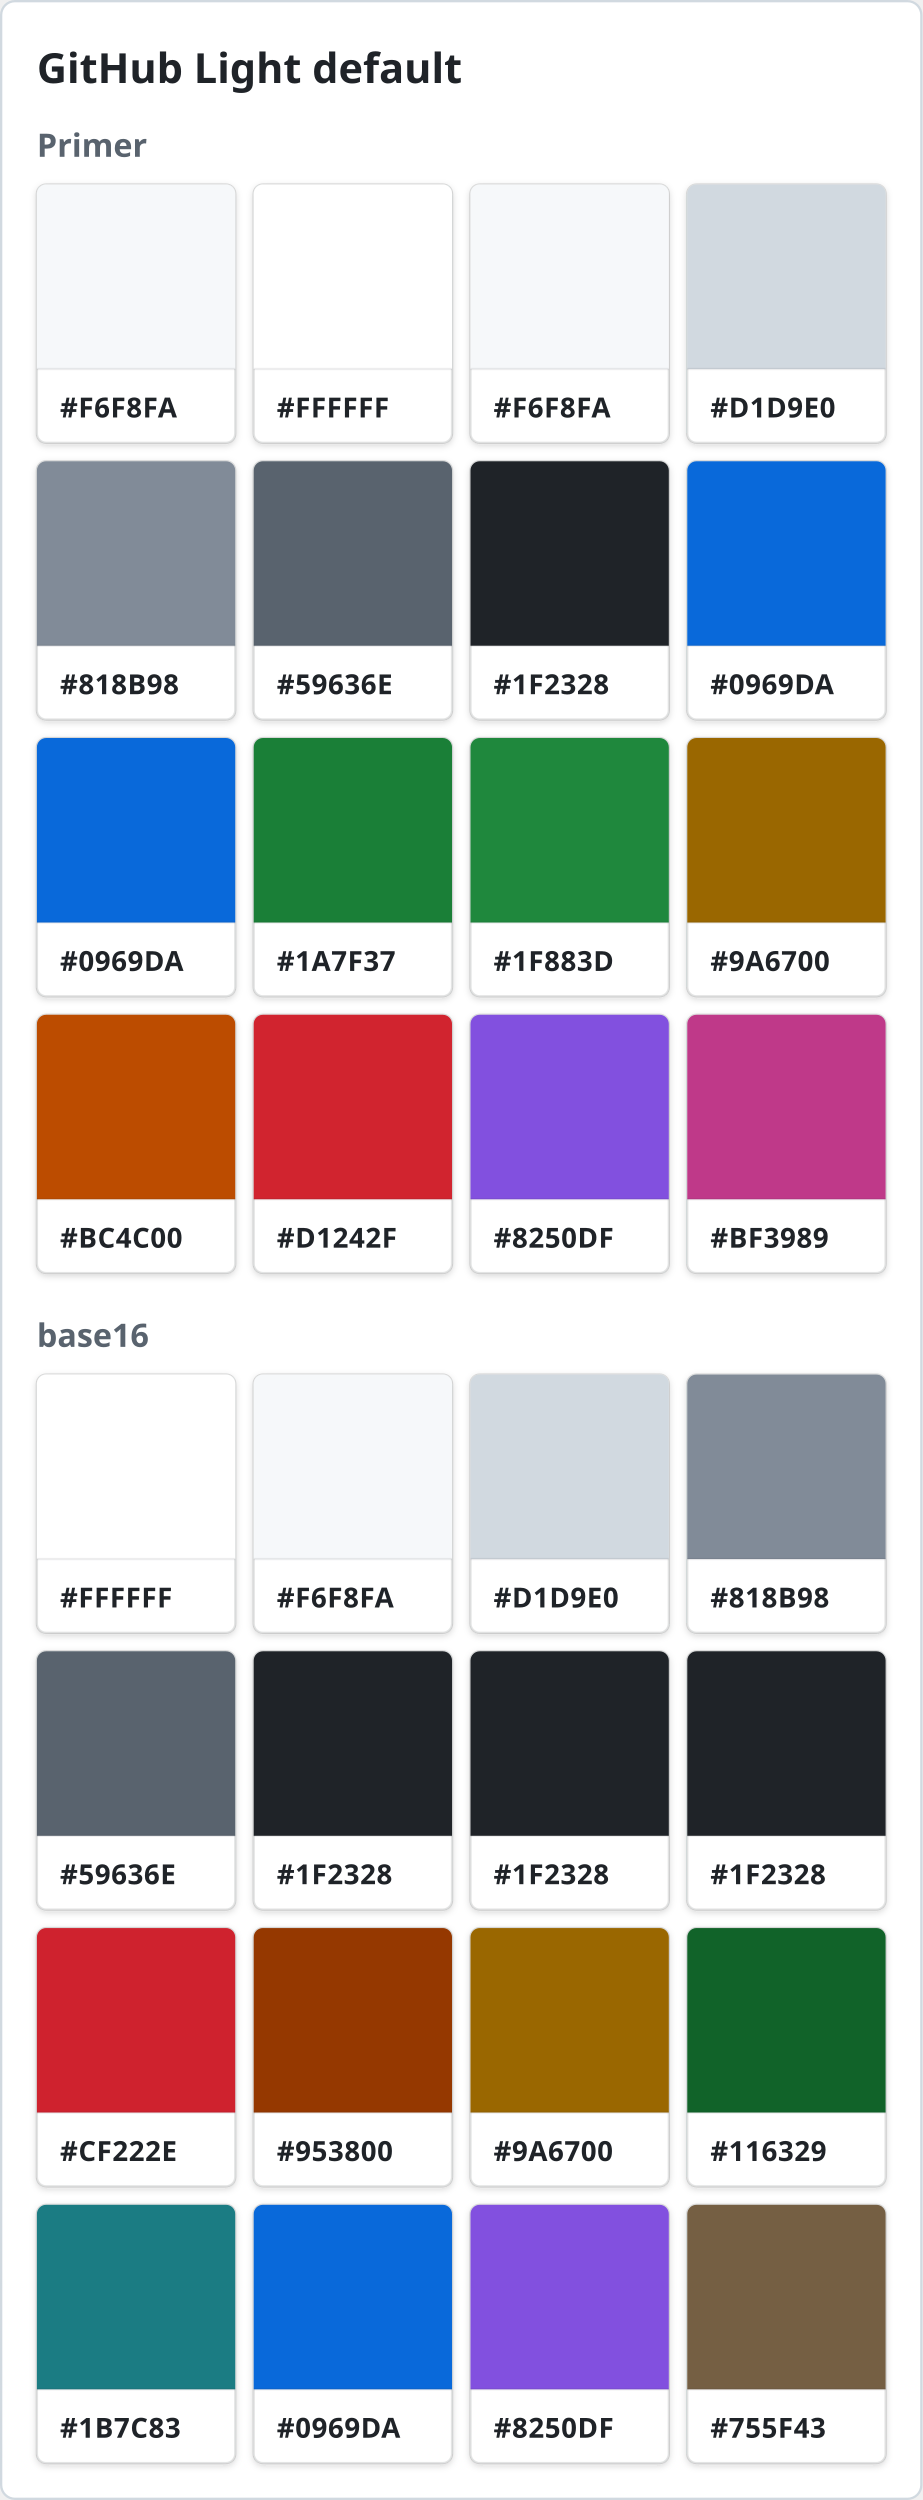
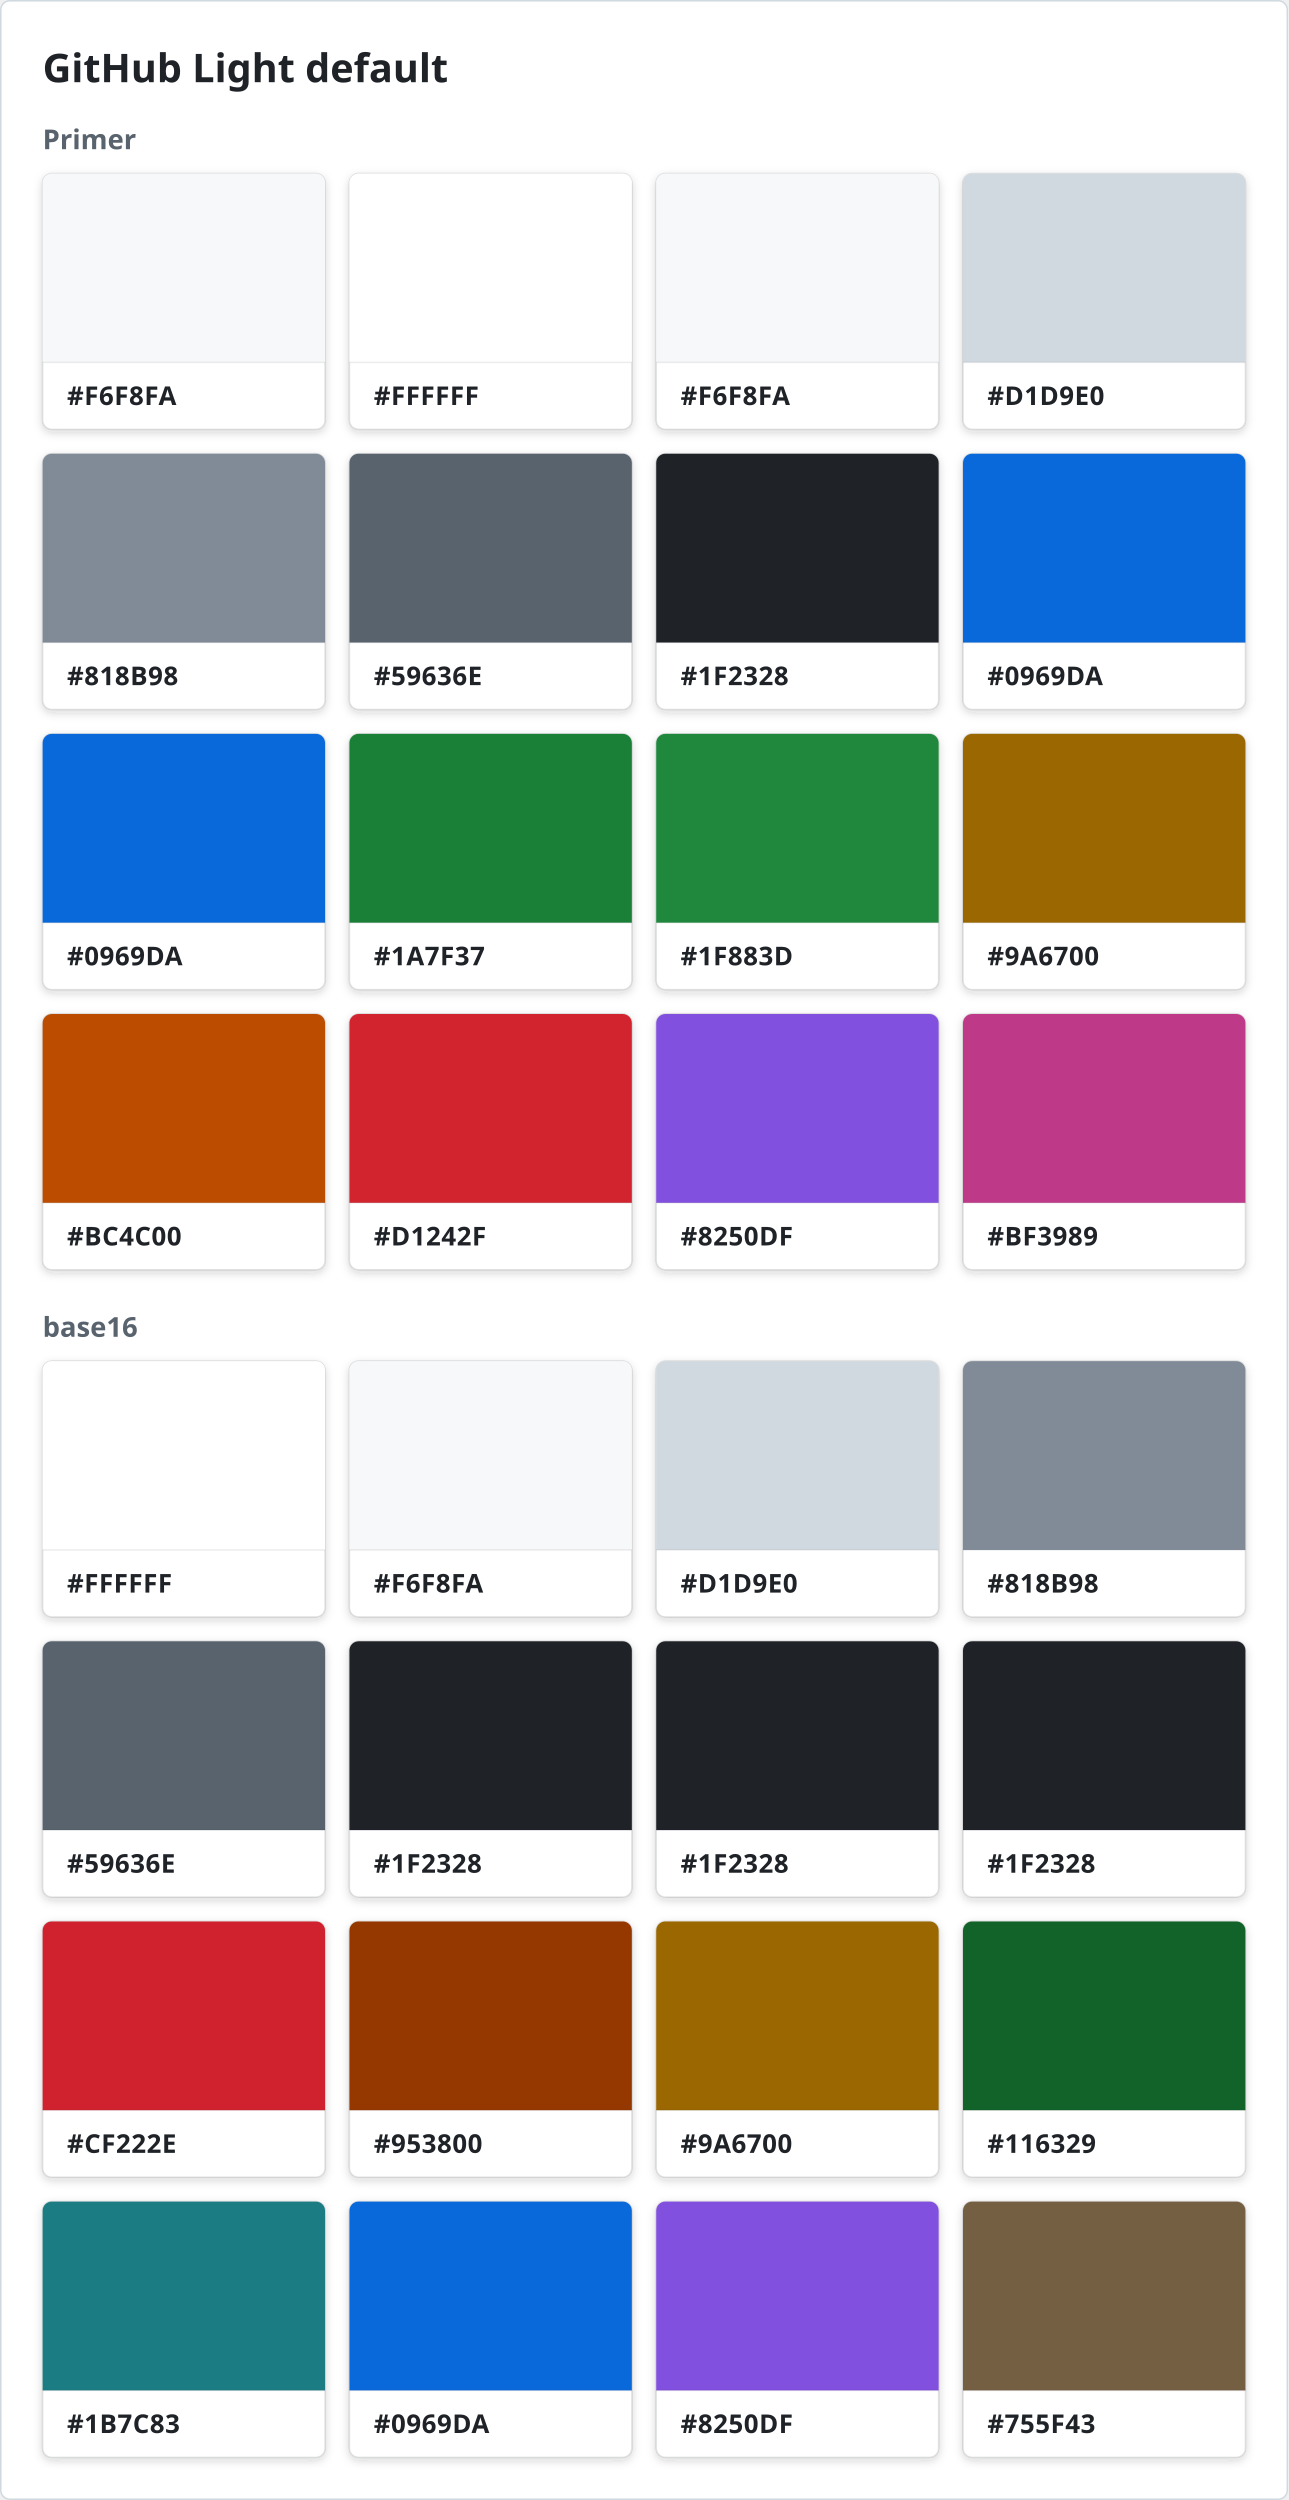
- <svg xmlns="http://www.w3.org/2000/svg" width="400" height="1084" viewBox="0 0 400 1084" role="img" aria-label="GitHub Light default palette">
+ <svg xmlns="http://www.w3.org/2000/svg" width="846" height="1642" viewBox="0 0 846 1642" role="img" aria-label="GitHub Light default palette">
  <defs>
    <filter id="lift" x="-10%" y="-10%" width="120%" height="125%">
-       <feDropShadow dx="0" dy="1" stdDeviation="1.5" flood-color="#1f2328" flood-opacity="0.18" />
+       <feDropShadow dx="0" dy="2" stdDeviation="3" flood-color="#1f2328" flood-opacity="0.18" />
    </filter>
  </defs>
  <style>
  text { font-family: -apple-system, BlinkMacSystemFont, 'Segoe UI', 'Noto Sans', Helvetica, Arial, sans-serif; }
-   .title { font-size: 18px; font-weight: 600; fill: #1f2328; }
-   .heading { font-size: 14px; font-weight: 600; fill: #59636e; }
+   .title { font-size: 26px; font-weight: 600; fill: #1f2328; }
+   .heading { font-size: 18px; font-weight: 600; fill: #59636e; }
  .paper { fill: #ffffff; stroke: #1f23281f; filter: url(#lift); }
  .edge { stroke: #1f232814; }
-   .hex { font-size: 12px; font-weight: 700; fill: #1f2328; letter-spacing: 0.02em; }
+   .hex { font-size: 17px; font-weight: 700; fill: #1f2328; letter-spacing: 0.02em; }
</style>
-   <rect x="0.5" y="0.5" width="399" height="1083" rx="6" fill="#ffffff" stroke="#d1d9e0" />
-   <text class="title" x="16" y="36">GitHub Light default</text>
-   <text class="heading" x="16" y="68">Primer</text>
-   <rect x="16.0" y="80" width="86.0" height="112" rx="4" class="paper" />
-   <path d="M16.0 160.0V84A4 4 0 0 1 20.0 80H98.0A4 4 0 0 1 102.0 84V160.0Z" fill="#f6f8fa" />
-   <line x1="16.0" y1="160.0" x2="102.0" y2="160.0" class="edge" />
-   <text x="26.0" y="181.0" class="hex">#F6F8FA</text>
-   <rect x="110.0" y="80" width="86.0" height="112" rx="4" class="paper" />
-   <path d="M110.0 160.0V84A4 4 0 0 1 114.0 80H192.0A4 4 0 0 1 196.0 84V160.0Z" fill="#ffffff" />
-   <line x1="110.0" y1="160.0" x2="196.0" y2="160.0" class="edge" />
-   <text x="120.0" y="181.0" class="hex">#FFFFFF</text>
-   <rect x="204.0" y="80" width="86.0" height="112" rx="4" class="paper" />
-   <path d="M204.0 160.0V84A4 4 0 0 1 208.0 80H286.0A4 4 0 0 1 290.0 84V160.0Z" fill="#f6f8fa" />
-   <line x1="204.0" y1="160.0" x2="290.0" y2="160.0" class="edge" />
-   <text x="214.0" y="181.0" class="hex">#F6F8FA</text>
-   <rect x="298.0" y="80" width="86.0" height="112" rx="4" class="paper" />
-   <path d="M298.0 160.0V84A4 4 0 0 1 302.0 80H380.0A4 4 0 0 1 384.0 84V160.0Z" fill="#d1d9e0" />
-   <line x1="298.0" y1="160.0" x2="384.0" y2="160.0" class="edge" />
-   <text x="308.0" y="181.0" class="hex">#D1D9E0</text>
-   <rect x="16.0" y="200" width="86.0" height="112" rx="4" class="paper" />
-   <path d="M16.0 280.0V204A4 4 0 0 1 20.0 200H98.0A4 4 0 0 1 102.0 204V280.0Z" fill="#818b98" />
-   <line x1="16.0" y1="280.0" x2="102.0" y2="280.0" class="edge" />
-   <text x="26.0" y="301.0" class="hex">#818B98</text>
-   <rect x="110.0" y="200" width="86.0" height="112" rx="4" class="paper" />
-   <path d="M110.0 280.0V204A4 4 0 0 1 114.0 200H192.0A4 4 0 0 1 196.0 204V280.0Z" fill="#59636e" />
-   <line x1="110.0" y1="280.0" x2="196.0" y2="280.0" class="edge" />
-   <text x="120.0" y="301.0" class="hex">#59636E</text>
-   <rect x="204.0" y="200" width="86.0" height="112" rx="4" class="paper" />
-   <path d="M204.0 280.0V204A4 4 0 0 1 208.0 200H286.0A4 4 0 0 1 290.0 204V280.0Z" fill="#1f2328" />
-   <line x1="204.0" y1="280.0" x2="290.0" y2="280.0" class="edge" />
-   <text x="214.0" y="301.0" class="hex">#1F2328</text>
-   <rect x="298.0" y="200" width="86.0" height="112" rx="4" class="paper" />
-   <path d="M298.0 280.0V204A4 4 0 0 1 302.0 200H380.0A4 4 0 0 1 384.0 204V280.0Z" fill="#0969da" />
-   <line x1="298.0" y1="280.0" x2="384.0" y2="280.0" class="edge" />
-   <text x="308.0" y="301.0" class="hex">#0969DA</text>
-   <rect x="16.0" y="320" width="86.0" height="112" rx="4" class="paper" />
-   <path d="M16.0 400.0V324A4 4 0 0 1 20.0 320H98.0A4 4 0 0 1 102.0 324V400.0Z" fill="#0969da" />
-   <line x1="16.0" y1="400.0" x2="102.0" y2="400.0" class="edge" />
-   <text x="26.0" y="421.0" class="hex">#0969DA</text>
-   <rect x="110.0" y="320" width="86.0" height="112" rx="4" class="paper" />
-   <path d="M110.0 400.0V324A4 4 0 0 1 114.0 320H192.0A4 4 0 0 1 196.0 324V400.0Z" fill="#1a7f37" />
-   <line x1="110.0" y1="400.0" x2="196.0" y2="400.0" class="edge" />
-   <text x="120.0" y="421.0" class="hex">#1A7F37</text>
-   <rect x="204.0" y="320" width="86.0" height="112" rx="4" class="paper" />
-   <path d="M204.0 400.0V324A4 4 0 0 1 208.0 320H286.0A4 4 0 0 1 290.0 324V400.0Z" fill="#1f883d" />
-   <line x1="204.0" y1="400.0" x2="290.0" y2="400.0" class="edge" />
-   <text x="214.0" y="421.0" class="hex">#1F883D</text>
-   <rect x="298.0" y="320" width="86.0" height="112" rx="4" class="paper" />
-   <path d="M298.0 400.0V324A4 4 0 0 1 302.0 320H380.0A4 4 0 0 1 384.0 324V400.0Z" fill="#9a6700" />
-   <line x1="298.0" y1="400.0" x2="384.0" y2="400.0" class="edge" />
-   <text x="308.0" y="421.0" class="hex">#9A6700</text>
-   <rect x="16.0" y="440" width="86.0" height="112" rx="4" class="paper" />
-   <path d="M16.0 520.0V444A4 4 0 0 1 20.0 440H98.0A4 4 0 0 1 102.0 444V520.0Z" fill="#bc4c00" />
-   <line x1="16.0" y1="520.0" x2="102.0" y2="520.0" class="edge" />
-   <text x="26.0" y="541.0" class="hex">#BC4C00</text>
-   <rect x="110.0" y="440" width="86.0" height="112" rx="4" class="paper" />
-   <path d="M110.0 520.0V444A4 4 0 0 1 114.0 440H192.0A4 4 0 0 1 196.0 444V520.0Z" fill="#d1242f" />
-   <line x1="110.0" y1="520.0" x2="196.0" y2="520.0" class="edge" />
-   <text x="120.0" y="541.0" class="hex">#D1242F</text>
-   <rect x="204.0" y="440" width="86.0" height="112" rx="4" class="paper" />
-   <path d="M204.0 520.0V444A4 4 0 0 1 208.0 440H286.0A4 4 0 0 1 290.0 444V520.0Z" fill="#8250df" />
-   <line x1="204.0" y1="520.0" x2="290.0" y2="520.0" class="edge" />
-   <text x="214.0" y="541.0" class="hex">#8250DF</text>
-   <rect x="298.0" y="440" width="86.0" height="112" rx="4" class="paper" />
-   <path d="M298.0 520.0V444A4 4 0 0 1 302.0 440H380.0A4 4 0 0 1 384.0 444V520.0Z" fill="#bf3989" />
-   <line x1="298.0" y1="520.0" x2="384.0" y2="520.0" class="edge" />
-   <text x="308.0" y="541.0" class="hex">#BF3989</text>
-   <text class="heading" x="16" y="584">base16</text>
-   <rect x="16.0" y="596" width="86.0" height="112" rx="4" class="paper" />
-   <path d="M16.0 676.0V600A4 4 0 0 1 20.0 596H98.0A4 4 0 0 1 102.0 600V676.0Z" fill="#ffffff" />
-   <line x1="16.0" y1="676.0" x2="102.0" y2="676.0" class="edge" />
-   <text x="26.0" y="697.0" class="hex">#FFFFFF</text>
-   <rect x="110.0" y="596" width="86.0" height="112" rx="4" class="paper" />
-   <path d="M110.0 676.0V600A4 4 0 0 1 114.0 596H192.0A4 4 0 0 1 196.0 600V676.0Z" fill="#f6f8fa" />
-   <line x1="110.0" y1="676.0" x2="196.0" y2="676.0" class="edge" />
-   <text x="120.0" y="697.0" class="hex">#F6F8FA</text>
-   <rect x="204.0" y="596" width="86.0" height="112" rx="4" class="paper" />
-   <path d="M204.0 676.0V600A4 4 0 0 1 208.0 596H286.0A4 4 0 0 1 290.0 600V676.0Z" fill="#d1d9e0" />
-   <line x1="204.0" y1="676.0" x2="290.0" y2="676.0" class="edge" />
-   <text x="214.0" y="697.0" class="hex">#D1D9E0</text>
-   <rect x="298.0" y="596" width="86.0" height="112" rx="4" class="paper" />
-   <path d="M298.0 676.0V600A4 4 0 0 1 302.0 596H380.0A4 4 0 0 1 384.0 600V676.0Z" fill="#818b98" />
-   <line x1="298.0" y1="676.0" x2="384.0" y2="676.0" class="edge" />
-   <text x="308.0" y="697.0" class="hex">#818B98</text>
-   <rect x="16.0" y="716" width="86.0" height="112" rx="4" class="paper" />
-   <path d="M16.0 796.0V720A4 4 0 0 1 20.0 716H98.0A4 4 0 0 1 102.0 720V796.0Z" fill="#59636e" />
-   <line x1="16.0" y1="796.0" x2="102.0" y2="796.0" class="edge" />
-   <text x="26.0" y="817.0" class="hex">#59636E</text>
-   <rect x="110.0" y="716" width="86.0" height="112" rx="4" class="paper" />
-   <path d="M110.0 796.0V720A4 4 0 0 1 114.0 716H192.0A4 4 0 0 1 196.0 720V796.0Z" fill="#1f2328" />
-   <line x1="110.0" y1="796.0" x2="196.0" y2="796.0" class="edge" />
-   <text x="120.0" y="817.0" class="hex">#1F2328</text>
-   <rect x="204.0" y="716" width="86.0" height="112" rx="4" class="paper" />
-   <path d="M204.0 796.0V720A4 4 0 0 1 208.0 716H286.0A4 4 0 0 1 290.0 720V796.0Z" fill="#1f2328" />
-   <line x1="204.0" y1="796.0" x2="290.0" y2="796.0" class="edge" />
-   <text x="214.0" y="817.0" class="hex">#1F2328</text>
-   <rect x="298.0" y="716" width="86.0" height="112" rx="4" class="paper" />
-   <path d="M298.0 796.0V720A4 4 0 0 1 302.0 716H380.0A4 4 0 0 1 384.0 720V796.0Z" fill="#1f2328" />
-   <line x1="298.0" y1="796.0" x2="384.0" y2="796.0" class="edge" />
-   <text x="308.0" y="817.0" class="hex">#1F2328</text>
-   <rect x="16.0" y="836" width="86.0" height="112" rx="4" class="paper" />
-   <path d="M16.0 916.0V840A4 4 0 0 1 20.0 836H98.0A4 4 0 0 1 102.0 840V916.0Z" fill="#cf222e" />
-   <line x1="16.0" y1="916.0" x2="102.0" y2="916.0" class="edge" />
-   <text x="26.0" y="937.0" class="hex">#CF222E</text>
-   <rect x="110.0" y="836" width="86.0" height="112" rx="4" class="paper" />
-   <path d="M110.0 916.0V840A4 4 0 0 1 114.0 836H192.0A4 4 0 0 1 196.0 840V916.0Z" fill="#953800" />
-   <line x1="110.0" y1="916.0" x2="196.0" y2="916.0" class="edge" />
-   <text x="120.0" y="937.0" class="hex">#953800</text>
-   <rect x="204.0" y="836" width="86.0" height="112" rx="4" class="paper" />
-   <path d="M204.0 916.0V840A4 4 0 0 1 208.0 836H286.0A4 4 0 0 1 290.0 840V916.0Z" fill="#9a6700" />
-   <line x1="204.0" y1="916.0" x2="290.0" y2="916.0" class="edge" />
-   <text x="214.0" y="937.0" class="hex">#9A6700</text>
-   <rect x="298.0" y="836" width="86.0" height="112" rx="4" class="paper" />
-   <path d="M298.0 916.0V840A4 4 0 0 1 302.0 836H380.0A4 4 0 0 1 384.0 840V916.0Z" fill="#116329" />
-   <line x1="298.0" y1="916.0" x2="384.0" y2="916.0" class="edge" />
-   <text x="308.0" y="937.0" class="hex">#116329</text>
-   <rect x="16.0" y="956" width="86.0" height="112" rx="4" class="paper" />
-   <path d="M16.0 1036.0V960A4 4 0 0 1 20.0 956H98.0A4 4 0 0 1 102.0 960V1036.0Z" fill="#1b7c83" />
-   <line x1="16.0" y1="1036.0" x2="102.0" y2="1036.0" class="edge" />
-   <text x="26.0" y="1057.0" class="hex">#1B7C83</text>
-   <rect x="110.0" y="956" width="86.0" height="112" rx="4" class="paper" />
-   <path d="M110.0 1036.0V960A4 4 0 0 1 114.0 956H192.0A4 4 0 0 1 196.0 960V1036.0Z" fill="#0969da" />
-   <line x1="110.0" y1="1036.0" x2="196.0" y2="1036.0" class="edge" />
-   <text x="120.0" y="1057.0" class="hex">#0969DA</text>
-   <rect x="204.0" y="956" width="86.0" height="112" rx="4" class="paper" />
-   <path d="M204.0 1036.0V960A4 4 0 0 1 208.0 956H286.0A4 4 0 0 1 290.0 960V1036.0Z" fill="#8250df" />
-   <line x1="204.0" y1="1036.0" x2="290.0" y2="1036.0" class="edge" />
-   <text x="214.0" y="1057.0" class="hex">#8250DF</text>
-   <rect x="298.0" y="956" width="86.0" height="112" rx="4" class="paper" />
-   <path d="M298.0 1036.0V960A4 4 0 0 1 302.0 956H380.0A4 4 0 0 1 384.0 960V1036.0Z" fill="#755f43" />
-   <line x1="298.0" y1="1036.0" x2="384.0" y2="1036.0" class="edge" />
-   <text x="308.0" y="1057.0" class="hex">#755F43</text>
+   <rect x="0.5" y="0.5" width="845" height="1641" rx="6" fill="#ffffff" stroke="#d1d9e0" />
+   <text class="title" x="28" y="54">GitHub Light default</text>
+   <text class="heading" x="28" y="98">Primer</text>
+   <rect x="28.0" y="114" width="185.5" height="168" rx="6" class="paper" />
+   <path d="M28.0 238.0V120A6 6 0 0 1 34.0 114H207.5A6 6 0 0 1 213.5 120V238.0Z" fill="#f6f8fa" />
+   <line x1="28.0" y1="238.0" x2="213.5" y2="238.0" class="edge" />
+   <text x="44.0" y="266.0" class="hex">#F6F8FA</text>
+   <rect x="229.5" y="114" width="185.5" height="168" rx="6" class="paper" />
+   <path d="M229.5 238.0V120A6 6 0 0 1 235.5 114H409.0A6 6 0 0 1 415.0 120V238.0Z" fill="#ffffff" />
+   <line x1="229.5" y1="238.0" x2="415.0" y2="238.0" class="edge" />
+   <text x="245.5" y="266.0" class="hex">#FFFFFF</text>
+   <rect x="431.0" y="114" width="185.5" height="168" rx="6" class="paper" />
+   <path d="M431.0 238.0V120A6 6 0 0 1 437.0 114H610.5A6 6 0 0 1 616.5 120V238.0Z" fill="#f6f8fa" />
+   <line x1="431.0" y1="238.0" x2="616.5" y2="238.0" class="edge" />
+   <text x="447.0" y="266.0" class="hex">#F6F8FA</text>
+   <rect x="632.5" y="114" width="185.5" height="168" rx="6" class="paper" />
+   <path d="M632.5 238.0V120A6 6 0 0 1 638.5 114H812.0A6 6 0 0 1 818.0 120V238.0Z" fill="#d1d9e0" />
+   <line x1="632.5" y1="238.0" x2="818.0" y2="238.0" class="edge" />
+   <text x="648.5" y="266.0" class="hex">#D1D9E0</text>
+   <rect x="28.0" y="298" width="185.5" height="168" rx="6" class="paper" />
+   <path d="M28.0 422.0V304A6 6 0 0 1 34.0 298H207.5A6 6 0 0 1 213.5 304V422.0Z" fill="#818b98" />
+   <line x1="28.0" y1="422.0" x2="213.5" y2="422.0" class="edge" />
+   <text x="44.0" y="450.0" class="hex">#818B98</text>
+   <rect x="229.5" y="298" width="185.5" height="168" rx="6" class="paper" />
+   <path d="M229.5 422.0V304A6 6 0 0 1 235.5 298H409.0A6 6 0 0 1 415.0 304V422.0Z" fill="#59636e" />
+   <line x1="229.5" y1="422.0" x2="415.0" y2="422.0" class="edge" />
+   <text x="245.5" y="450.0" class="hex">#59636E</text>
+   <rect x="431.0" y="298" width="185.5" height="168" rx="6" class="paper" />
+   <path d="M431.0 422.0V304A6 6 0 0 1 437.0 298H610.5A6 6 0 0 1 616.5 304V422.0Z" fill="#1f2328" />
+   <line x1="431.0" y1="422.0" x2="616.5" y2="422.0" class="edge" />
+   <text x="447.0" y="450.0" class="hex">#1F2328</text>
+   <rect x="632.5" y="298" width="185.5" height="168" rx="6" class="paper" />
+   <path d="M632.5 422.0V304A6 6 0 0 1 638.5 298H812.0A6 6 0 0 1 818.0 304V422.0Z" fill="#0969da" />
+   <line x1="632.5" y1="422.0" x2="818.0" y2="422.0" class="edge" />
+   <text x="648.5" y="450.0" class="hex">#0969DA</text>
+   <rect x="28.0" y="482" width="185.5" height="168" rx="6" class="paper" />
+   <path d="M28.0 606.0V488A6 6 0 0 1 34.0 482H207.5A6 6 0 0 1 213.5 488V606.0Z" fill="#0969da" />
+   <line x1="28.0" y1="606.0" x2="213.5" y2="606.0" class="edge" />
+   <text x="44.0" y="634.0" class="hex">#0969DA</text>
+   <rect x="229.5" y="482" width="185.5" height="168" rx="6" class="paper" />
+   <path d="M229.5 606.0V488A6 6 0 0 1 235.5 482H409.0A6 6 0 0 1 415.0 488V606.0Z" fill="#1a7f37" />
+   <line x1="229.5" y1="606.0" x2="415.0" y2="606.0" class="edge" />
+   <text x="245.5" y="634.0" class="hex">#1A7F37</text>
+   <rect x="431.0" y="482" width="185.5" height="168" rx="6" class="paper" />
+   <path d="M431.0 606.0V488A6 6 0 0 1 437.0 482H610.5A6 6 0 0 1 616.5 488V606.0Z" fill="#1f883d" />
+   <line x1="431.0" y1="606.0" x2="616.5" y2="606.0" class="edge" />
+   <text x="447.0" y="634.0" class="hex">#1F883D</text>
+   <rect x="632.5" y="482" width="185.5" height="168" rx="6" class="paper" />
+   <path d="M632.5 606.0V488A6 6 0 0 1 638.5 482H812.0A6 6 0 0 1 818.0 488V606.0Z" fill="#9a6700" />
+   <line x1="632.5" y1="606.0" x2="818.0" y2="606.0" class="edge" />
+   <text x="648.5" y="634.0" class="hex">#9A6700</text>
+   <rect x="28.0" y="666" width="185.5" height="168" rx="6" class="paper" />
+   <path d="M28.0 790.0V672A6 6 0 0 1 34.0 666H207.5A6 6 0 0 1 213.5 672V790.0Z" fill="#bc4c00" />
+   <line x1="28.0" y1="790.0" x2="213.5" y2="790.0" class="edge" />
+   <text x="44.0" y="818.0" class="hex">#BC4C00</text>
+   <rect x="229.5" y="666" width="185.5" height="168" rx="6" class="paper" />
+   <path d="M229.5 790.0V672A6 6 0 0 1 235.5 666H409.0A6 6 0 0 1 415.0 672V790.0Z" fill="#d1242f" />
+   <line x1="229.5" y1="790.0" x2="415.0" y2="790.0" class="edge" />
+   <text x="245.5" y="818.0" class="hex">#D1242F</text>
+   <rect x="431.0" y="666" width="185.5" height="168" rx="6" class="paper" />
+   <path d="M431.0 790.0V672A6 6 0 0 1 437.0 666H610.5A6 6 0 0 1 616.5 672V790.0Z" fill="#8250df" />
+   <line x1="431.0" y1="790.0" x2="616.5" y2="790.0" class="edge" />
+   <text x="447.0" y="818.0" class="hex">#8250DF</text>
+   <rect x="632.5" y="666" width="185.5" height="168" rx="6" class="paper" />
+   <path d="M632.5 790.0V672A6 6 0 0 1 638.5 666H812.0A6 6 0 0 1 818.0 672V790.0Z" fill="#bf3989" />
+   <line x1="632.5" y1="790.0" x2="818.0" y2="790.0" class="edge" />
+   <text x="648.5" y="818.0" class="hex">#BF3989</text>
+   <text class="heading" x="28" y="878">base16</text>
+   <rect x="28.0" y="894" width="185.5" height="168" rx="6" class="paper" />
+   <path d="M28.0 1018.0V900A6 6 0 0 1 34.0 894H207.5A6 6 0 0 1 213.5 900V1018.0Z" fill="#ffffff" />
+   <line x1="28.0" y1="1018.0" x2="213.5" y2="1018.0" class="edge" />
+   <text x="44.0" y="1046.0" class="hex">#FFFFFF</text>
+   <rect x="229.5" y="894" width="185.5" height="168" rx="6" class="paper" />
+   <path d="M229.5 1018.0V900A6 6 0 0 1 235.5 894H409.0A6 6 0 0 1 415.0 900V1018.0Z" fill="#f6f8fa" />
+   <line x1="229.5" y1="1018.0" x2="415.0" y2="1018.0" class="edge" />
+   <text x="245.5" y="1046.0" class="hex">#F6F8FA</text>
+   <rect x="431.0" y="894" width="185.5" height="168" rx="6" class="paper" />
+   <path d="M431.0 1018.0V900A6 6 0 0 1 437.0 894H610.5A6 6 0 0 1 616.5 900V1018.0Z" fill="#d1d9e0" />
+   <line x1="431.0" y1="1018.0" x2="616.5" y2="1018.0" class="edge" />
+   <text x="447.0" y="1046.0" class="hex">#D1D9E0</text>
+   <rect x="632.5" y="894" width="185.5" height="168" rx="6" class="paper" />
+   <path d="M632.5 1018.0V900A6 6 0 0 1 638.5 894H812.0A6 6 0 0 1 818.0 900V1018.0Z" fill="#818b98" />
+   <line x1="632.5" y1="1018.0" x2="818.0" y2="1018.0" class="edge" />
+   <text x="648.5" y="1046.0" class="hex">#818B98</text>
+   <rect x="28.0" y="1078" width="185.5" height="168" rx="6" class="paper" />
+   <path d="M28.0 1202.0V1084A6 6 0 0 1 34.0 1078H207.5A6 6 0 0 1 213.5 1084V1202.0Z" fill="#59636e" />
+   <line x1="28.0" y1="1202.0" x2="213.5" y2="1202.0" class="edge" />
+   <text x="44.0" y="1230.0" class="hex">#59636E</text>
+   <rect x="229.5" y="1078" width="185.5" height="168" rx="6" class="paper" />
+   <path d="M229.5 1202.0V1084A6 6 0 0 1 235.5 1078H409.0A6 6 0 0 1 415.0 1084V1202.0Z" fill="#1f2328" />
+   <line x1="229.5" y1="1202.0" x2="415.0" y2="1202.0" class="edge" />
+   <text x="245.5" y="1230.0" class="hex">#1F2328</text>
+   <rect x="431.0" y="1078" width="185.5" height="168" rx="6" class="paper" />
+   <path d="M431.0 1202.0V1084A6 6 0 0 1 437.0 1078H610.5A6 6 0 0 1 616.5 1084V1202.0Z" fill="#1f2328" />
+   <line x1="431.0" y1="1202.0" x2="616.5" y2="1202.0" class="edge" />
+   <text x="447.0" y="1230.0" class="hex">#1F2328</text>
+   <rect x="632.5" y="1078" width="185.5" height="168" rx="6" class="paper" />
+   <path d="M632.5 1202.0V1084A6 6 0 0 1 638.5 1078H812.0A6 6 0 0 1 818.0 1084V1202.0Z" fill="#1f2328" />
+   <line x1="632.5" y1="1202.0" x2="818.0" y2="1202.0" class="edge" />
+   <text x="648.5" y="1230.0" class="hex">#1F2328</text>
+   <rect x="28.0" y="1262" width="185.5" height="168" rx="6" class="paper" />
+   <path d="M28.0 1386.0V1268A6 6 0 0 1 34.0 1262H207.5A6 6 0 0 1 213.5 1268V1386.0Z" fill="#cf222e" />
+   <line x1="28.0" y1="1386.0" x2="213.5" y2="1386.0" class="edge" />
+   <text x="44.0" y="1414.0" class="hex">#CF222E</text>
+   <rect x="229.5" y="1262" width="185.5" height="168" rx="6" class="paper" />
+   <path d="M229.5 1386.0V1268A6 6 0 0 1 235.5 1262H409.0A6 6 0 0 1 415.0 1268V1386.0Z" fill="#953800" />
+   <line x1="229.5" y1="1386.0" x2="415.0" y2="1386.0" class="edge" />
+   <text x="245.5" y="1414.0" class="hex">#953800</text>
+   <rect x="431.0" y="1262" width="185.5" height="168" rx="6" class="paper" />
+   <path d="M431.0 1386.0V1268A6 6 0 0 1 437.0 1262H610.5A6 6 0 0 1 616.5 1268V1386.0Z" fill="#9a6700" />
+   <line x1="431.0" y1="1386.0" x2="616.5" y2="1386.0" class="edge" />
+   <text x="447.0" y="1414.0" class="hex">#9A6700</text>
+   <rect x="632.5" y="1262" width="185.5" height="168" rx="6" class="paper" />
+   <path d="M632.5 1386.0V1268A6 6 0 0 1 638.5 1262H812.0A6 6 0 0 1 818.0 1268V1386.0Z" fill="#116329" />
+   <line x1="632.5" y1="1386.0" x2="818.0" y2="1386.0" class="edge" />
+   <text x="648.5" y="1414.0" class="hex">#116329</text>
+   <rect x="28.0" y="1446" width="185.5" height="168" rx="6" class="paper" />
+   <path d="M28.0 1570.0V1452A6 6 0 0 1 34.0 1446H207.5A6 6 0 0 1 213.5 1452V1570.0Z" fill="#1b7c83" />
+   <line x1="28.0" y1="1570.0" x2="213.5" y2="1570.0" class="edge" />
+   <text x="44.0" y="1598.0" class="hex">#1B7C83</text>
+   <rect x="229.5" y="1446" width="185.5" height="168" rx="6" class="paper" />
+   <path d="M229.5 1570.0V1452A6 6 0 0 1 235.5 1446H409.0A6 6 0 0 1 415.0 1452V1570.0Z" fill="#0969da" />
+   <line x1="229.5" y1="1570.0" x2="415.0" y2="1570.0" class="edge" />
+   <text x="245.5" y="1598.0" class="hex">#0969DA</text>
+   <rect x="431.0" y="1446" width="185.5" height="168" rx="6" class="paper" />
+   <path d="M431.0 1570.0V1452A6 6 0 0 1 437.0 1446H610.5A6 6 0 0 1 616.5 1452V1570.0Z" fill="#8250df" />
+   <line x1="431.0" y1="1570.0" x2="616.5" y2="1570.0" class="edge" />
+   <text x="447.0" y="1598.0" class="hex">#8250DF</text>
+   <rect x="632.5" y="1446" width="185.5" height="168" rx="6" class="paper" />
+   <path d="M632.5 1570.0V1452A6 6 0 0 1 638.5 1446H812.0A6 6 0 0 1 818.0 1452V1570.0Z" fill="#755f43" />
+   <line x1="632.5" y1="1570.0" x2="818.0" y2="1570.0" class="edge" />
+   <text x="648.5" y="1598.0" class="hex">#755F43</text>
</svg>
